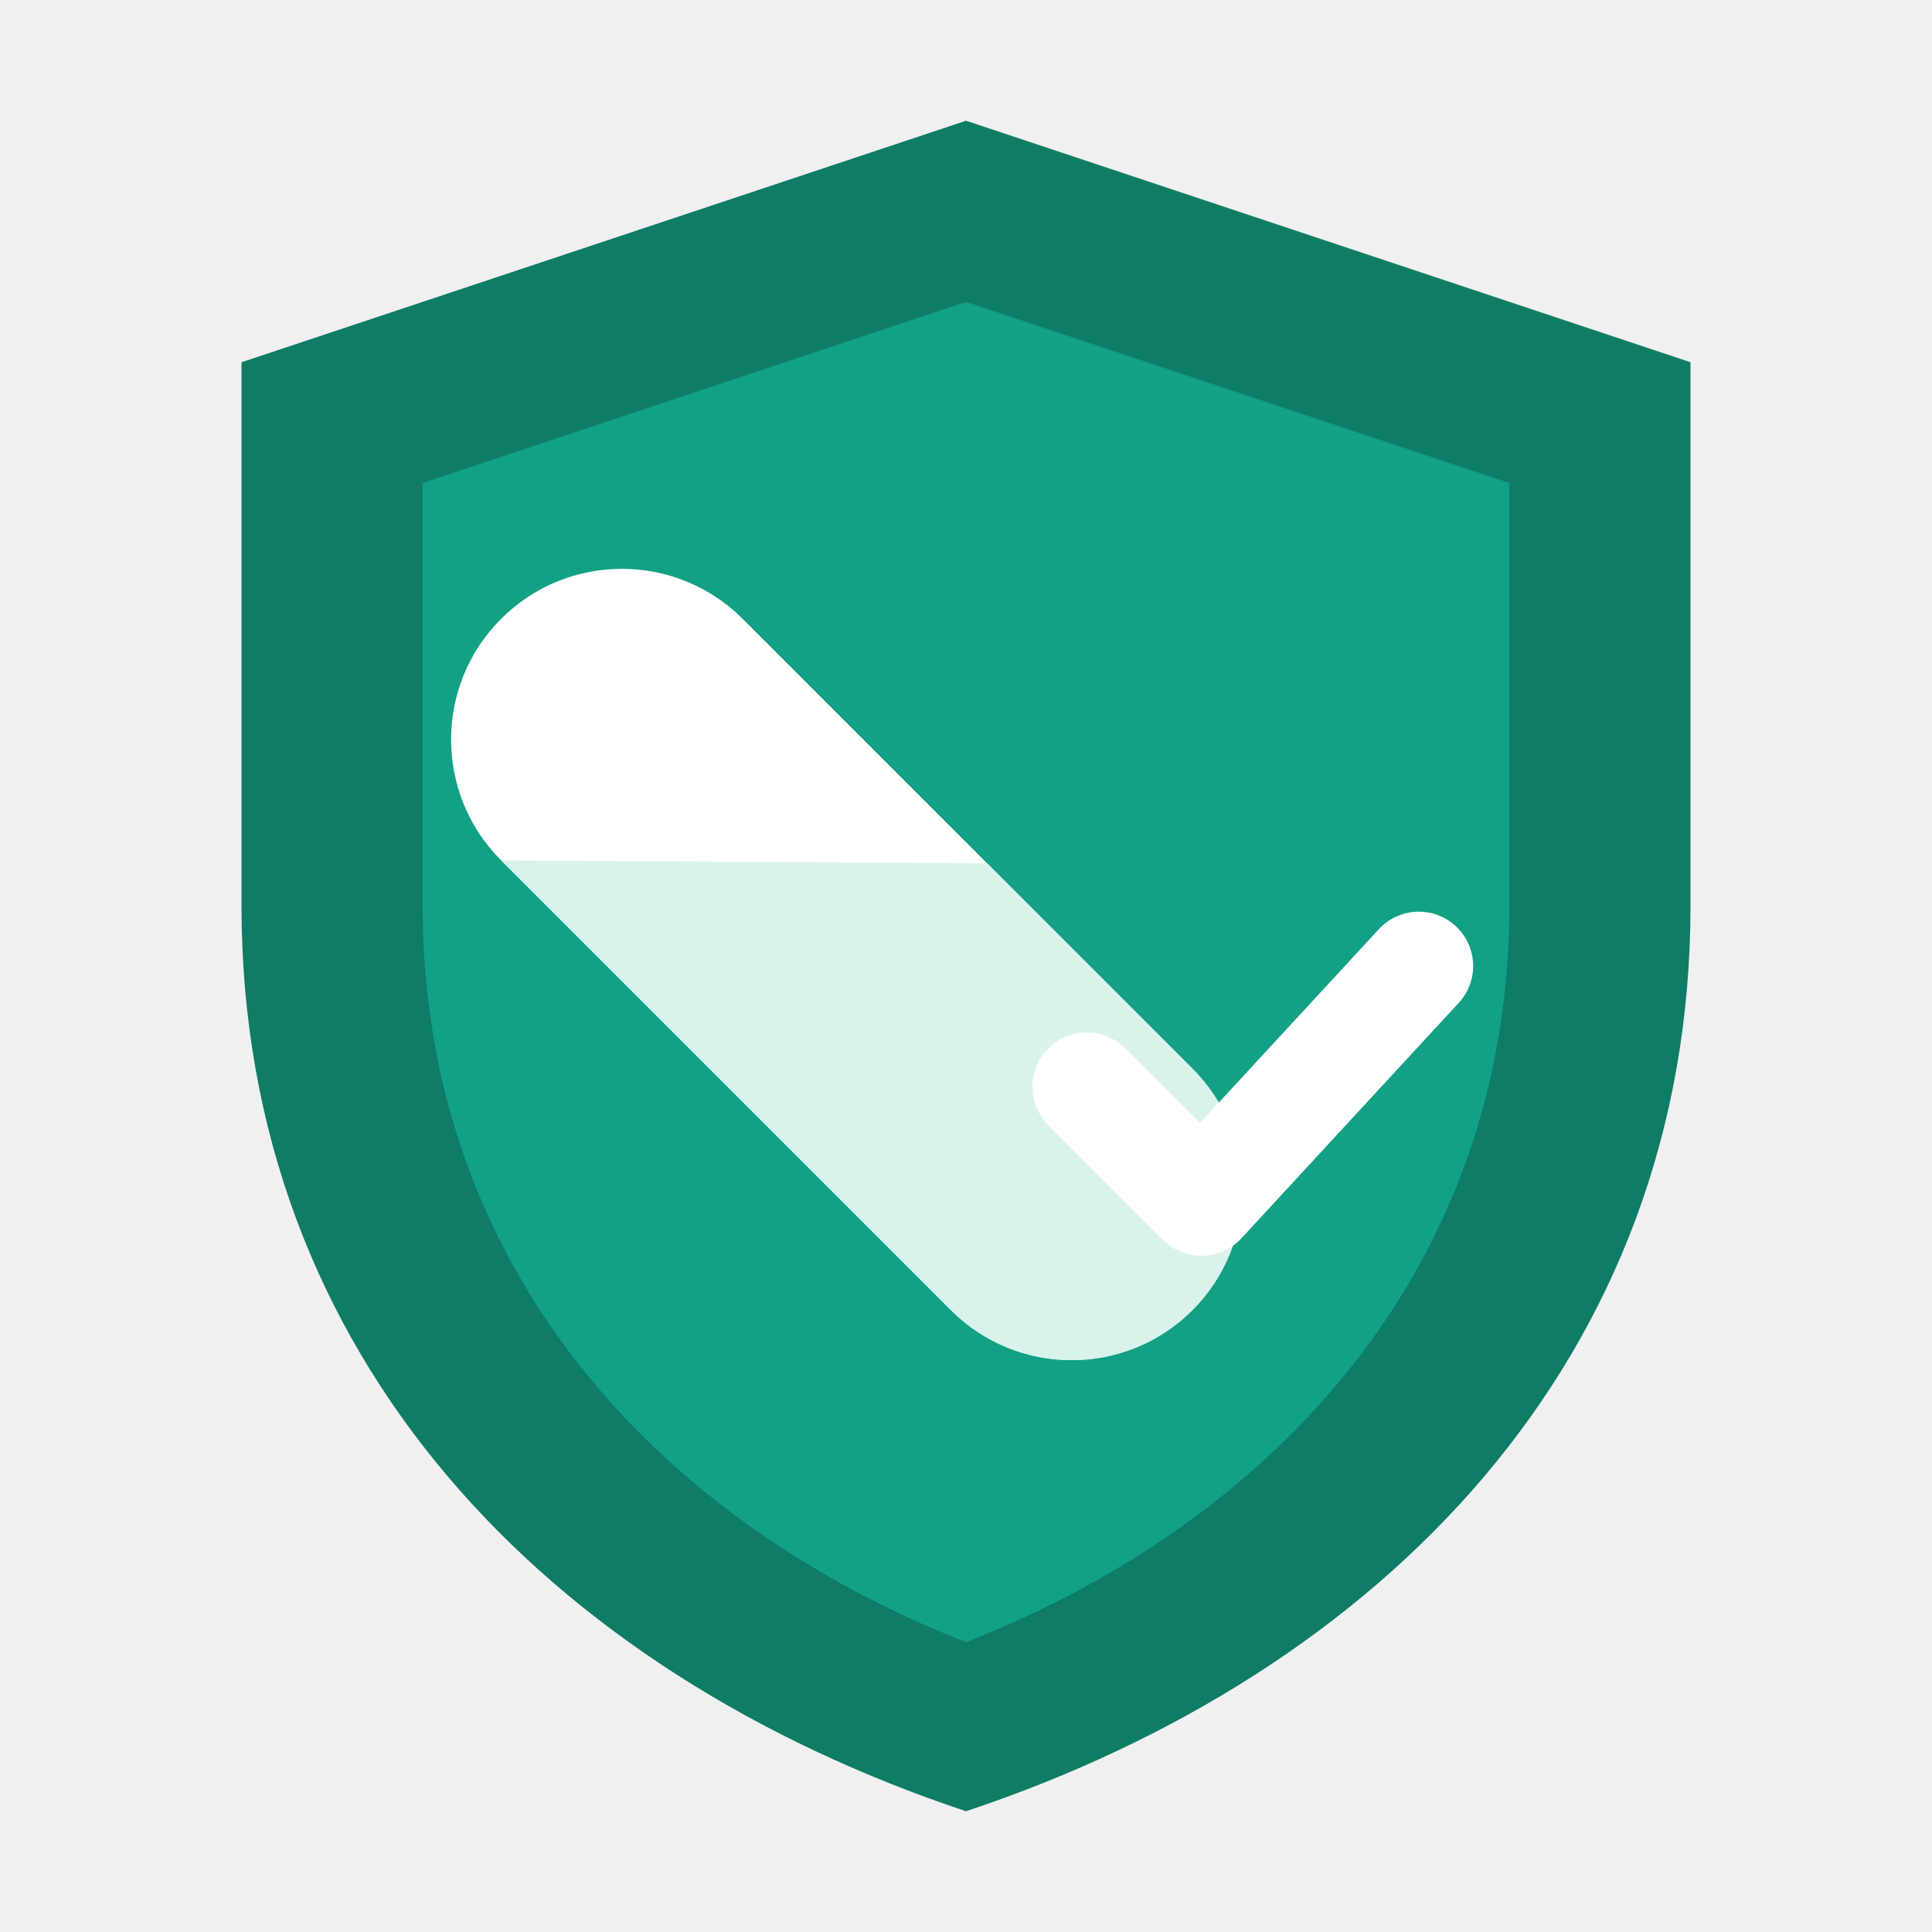
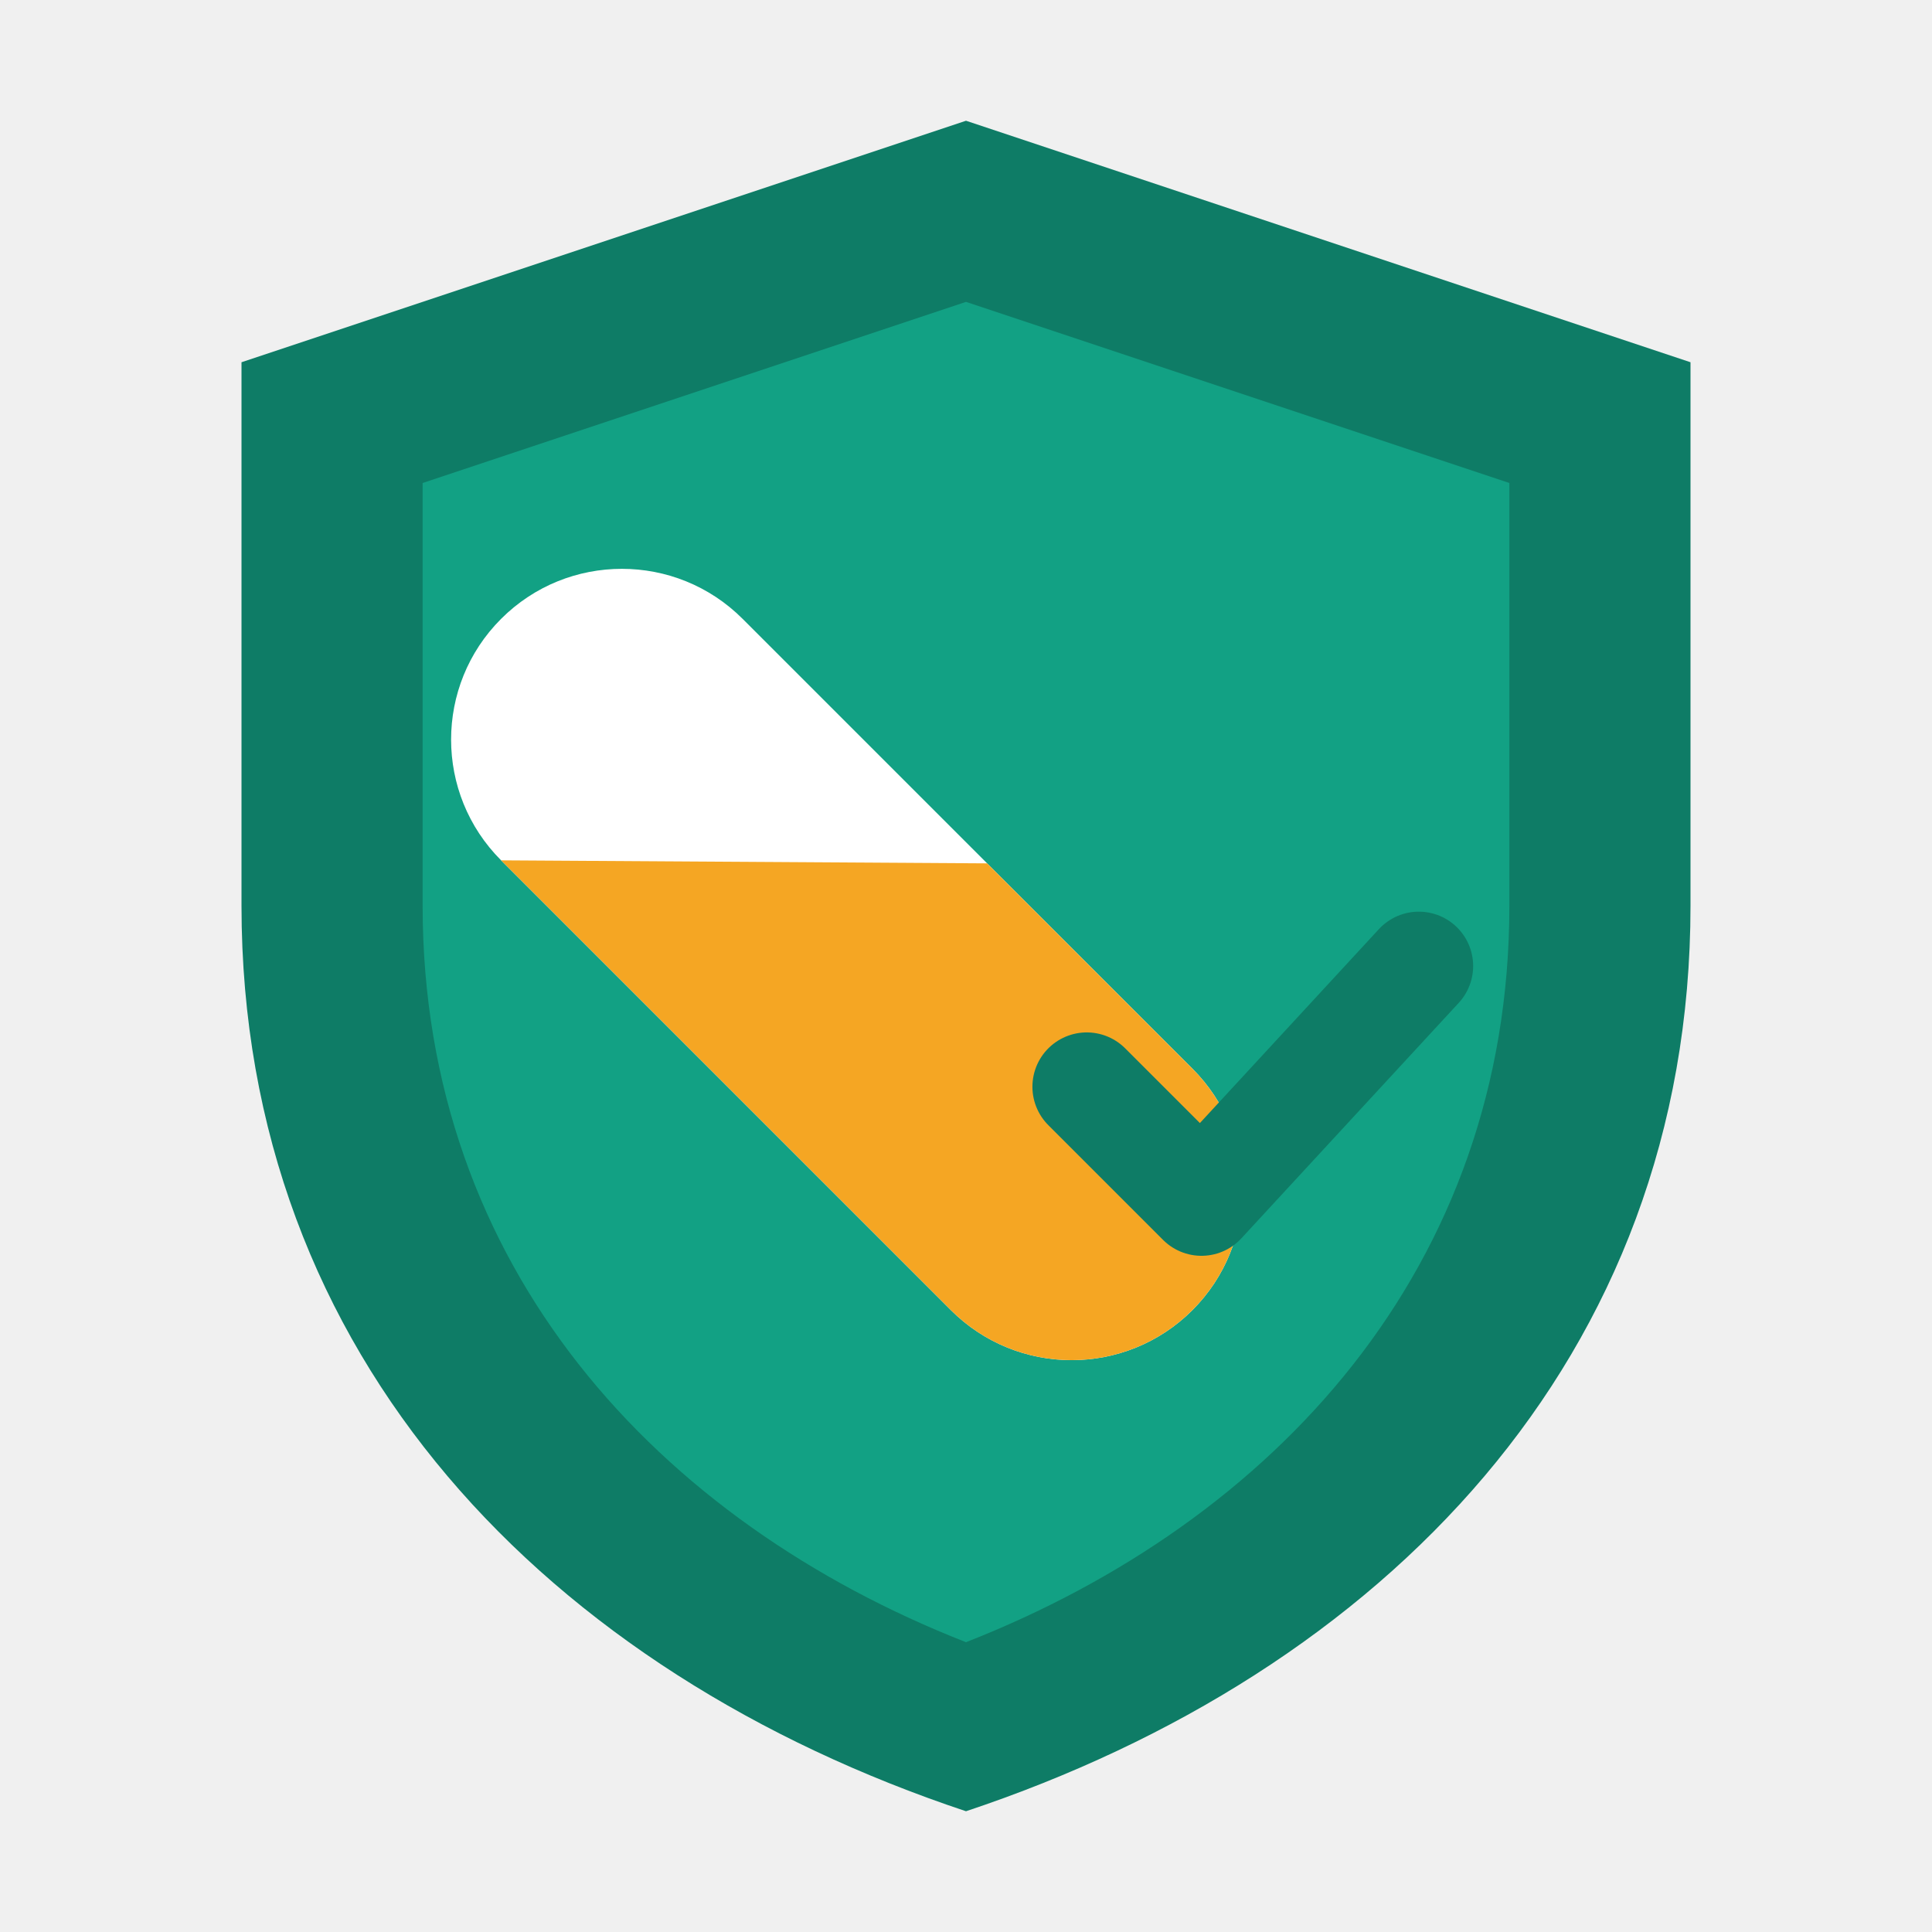
<svg xmlns="http://www.w3.org/2000/svg" viewBox="0 0 64 64">
  <path d="M32 4 56 12v18c0 15-10.2 25.4-24 30C18.2 55.4 8 45 8 30V12z" fill="#0e7c66" />
  <path d="M32 10 50 16v14c0 12-7.8 20.4-18 24.4C21.8 50.4 14 42 14 30V16z" fill="#12a184" />
  <g>
    <path d="M24.6 20.5 a5.6 5.6 0 0 0 -8 8 l 14.9 14.9 a5.6 5.6 0 0 0 8 -8 z" fill="#ffffff" />
-     <path d="M16.6 28.5 l 14.9 14.9 a5.6 5.6 0 0 0 8 -8 l -6.8 -6.8 z" fill="#d9f2ec" />
-     <path d="M36 36 l 3.8 3.8 L 47 32" stroke="#ffffff" stroke-width="3.6" fill="none" stroke-linecap="round" stroke-linejoin="round" />
+     <path d="M16.6 28.5 l 14.9 14.9 a5.6 5.6 0 0 0 8 -8 l -6.8 -6.8 z" fill="#f5a623" />
+     <path d="M36 36 l 3.8 3.8 L 47 32" stroke="#0e7c66" stroke-width="3.6" fill="none" stroke-linecap="round" stroke-linejoin="round" />
  </g>
</svg>
